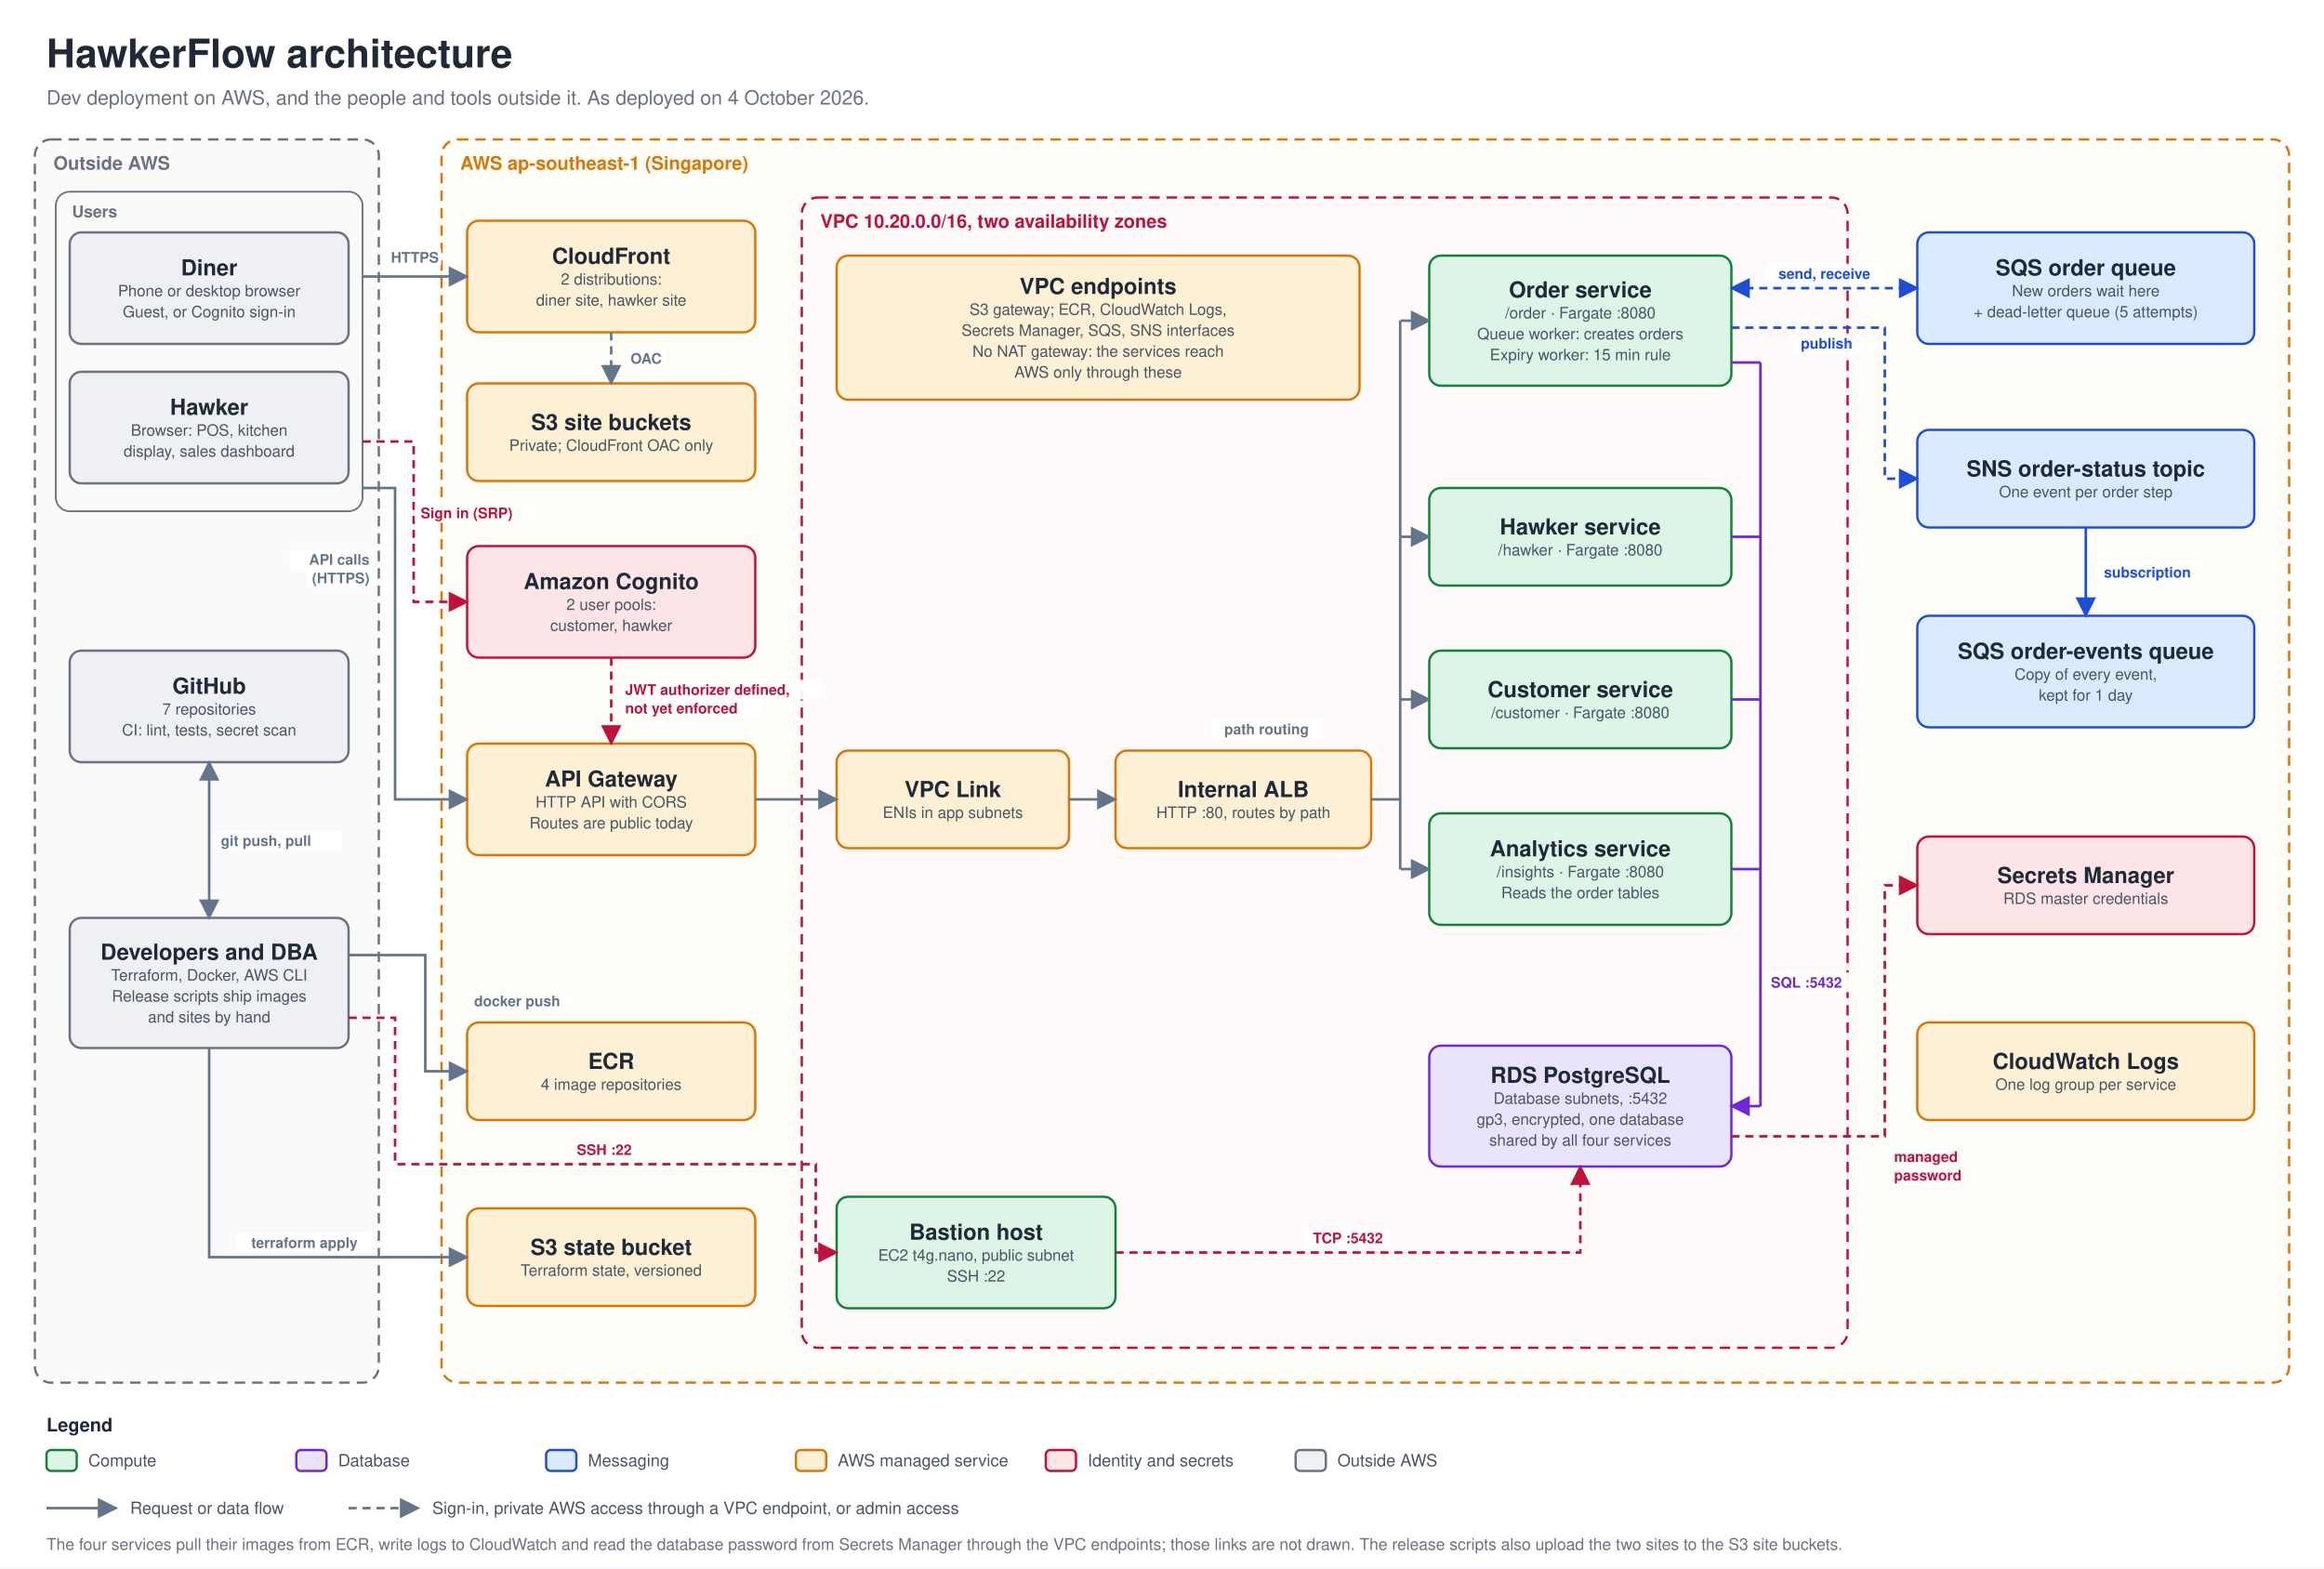
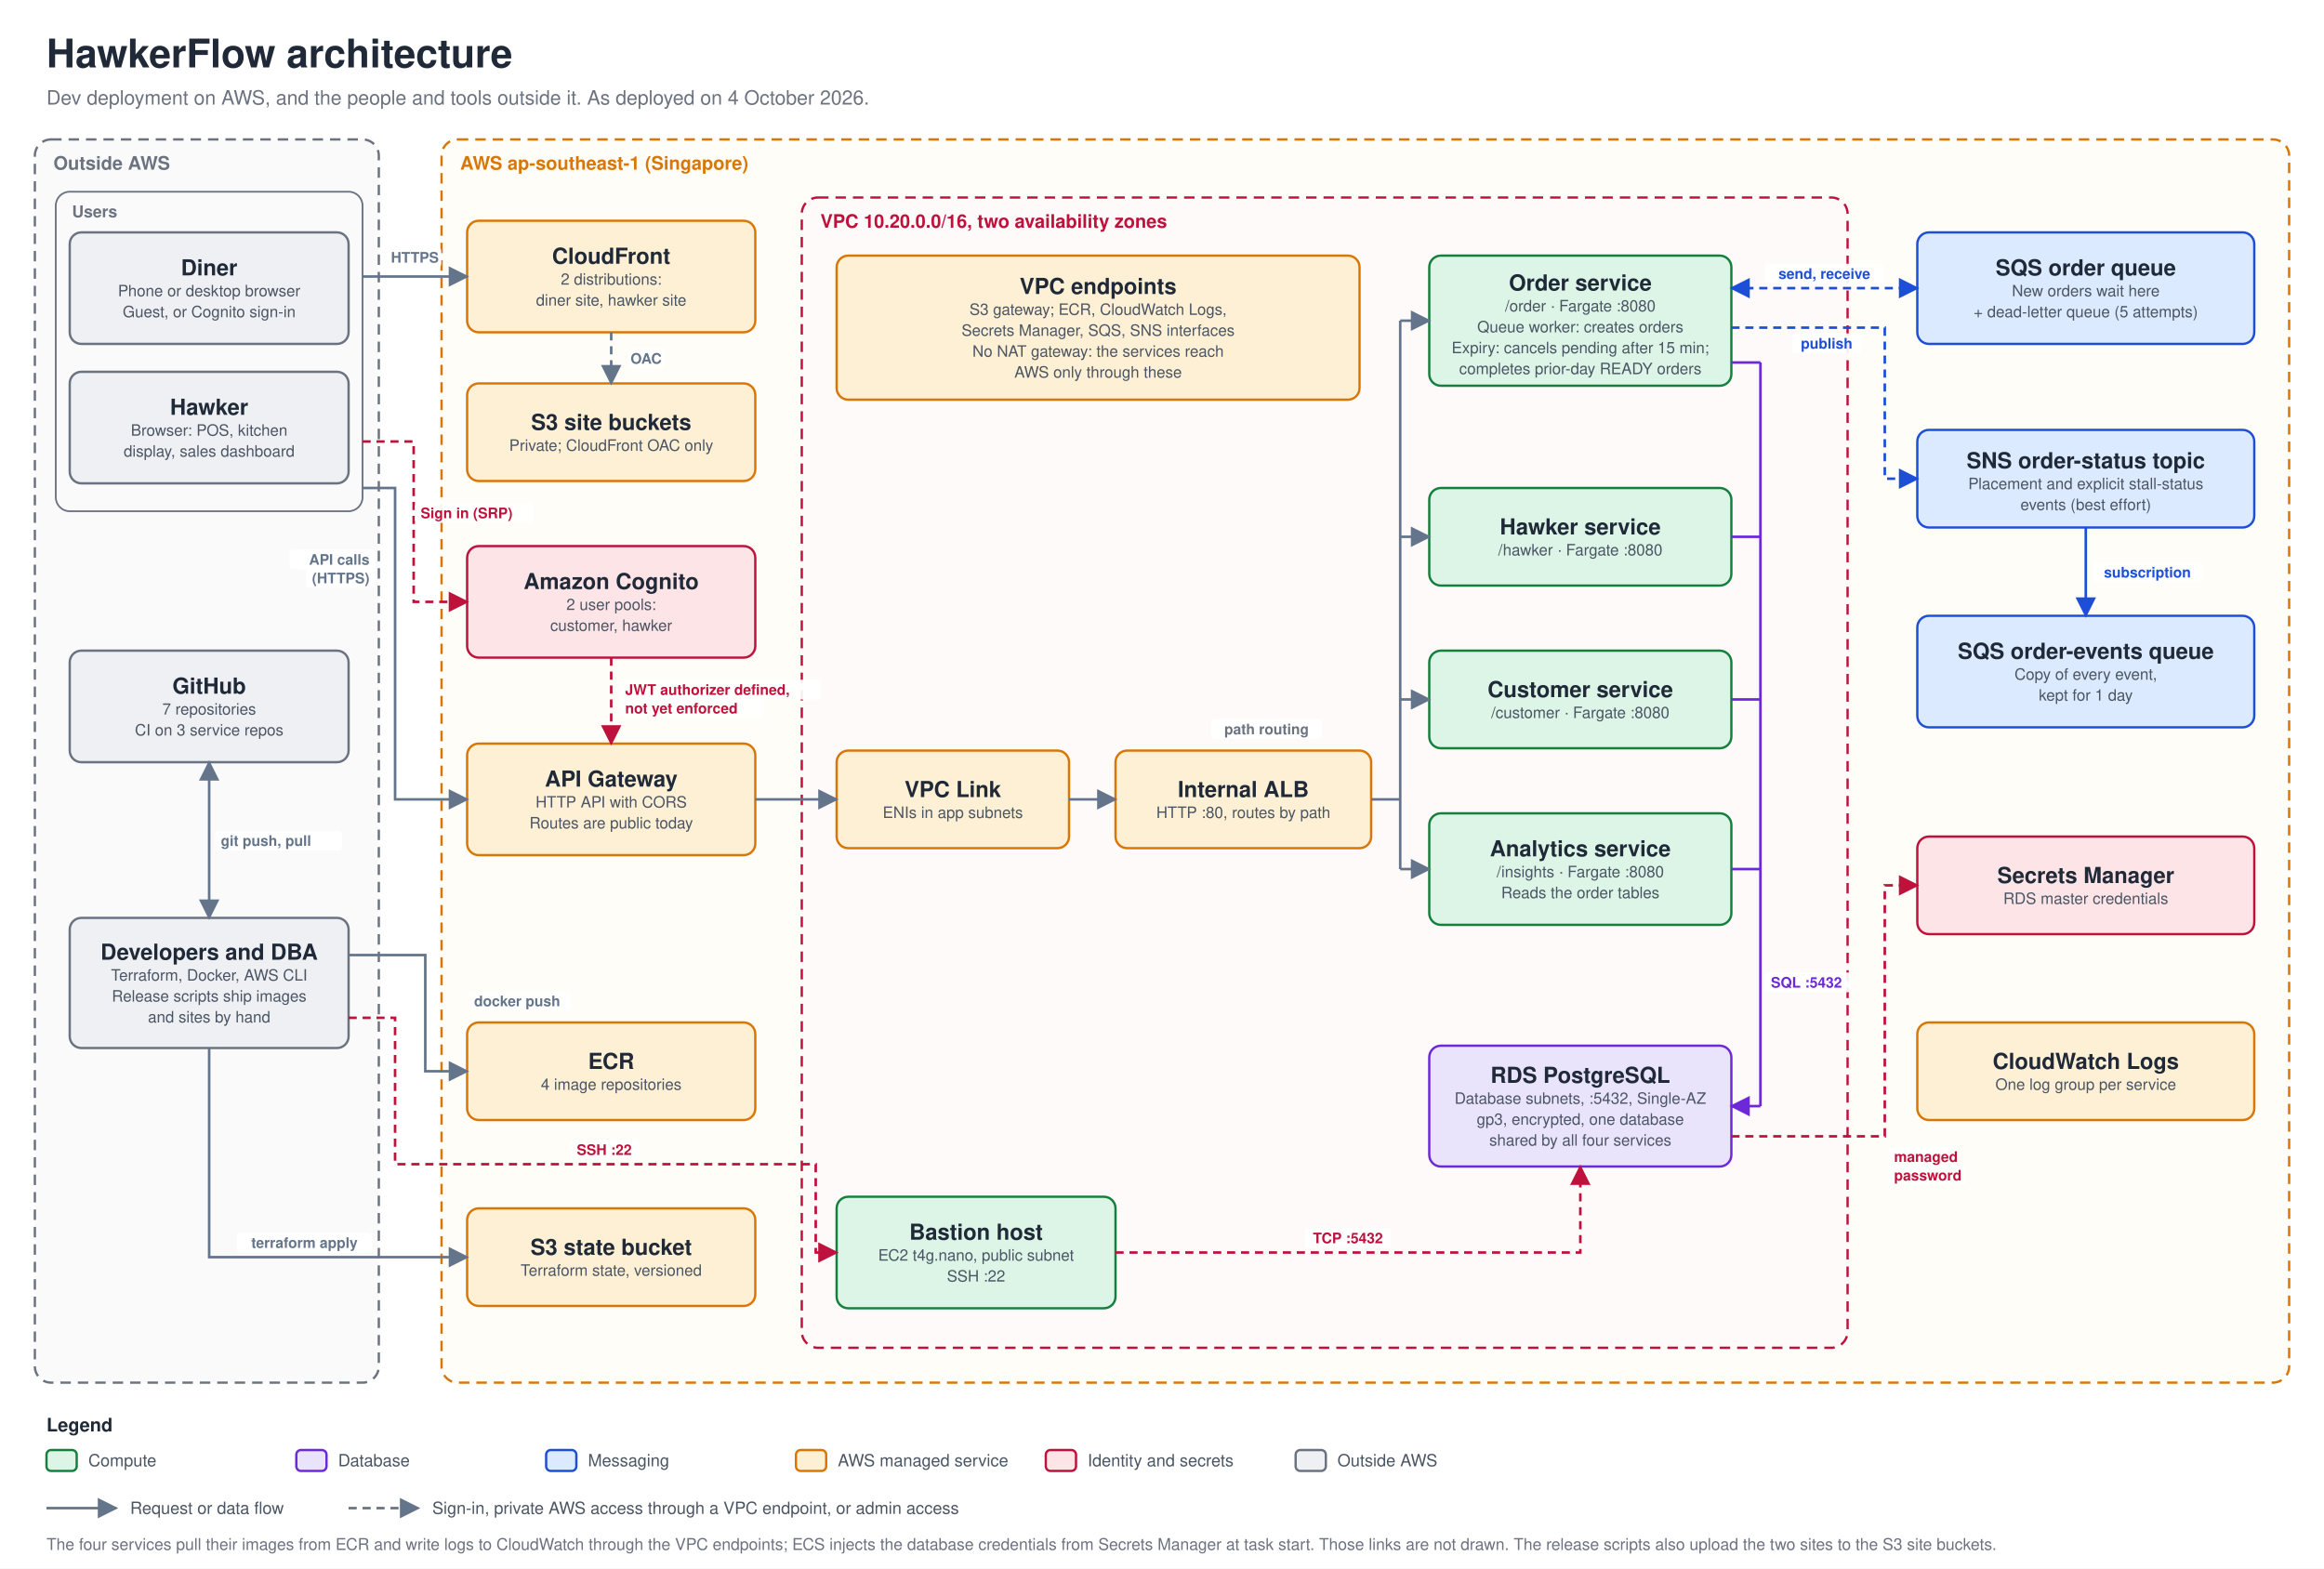
<svg xmlns="http://www.w3.org/2000/svg" viewBox="0 0 2000 1350" width="2000" height="1350" font-family="Segoe UI, Helvetica, Arial, sans-serif">
  <defs>
    <marker id="a" viewBox="0 0 10 10" refX="9" refY="5" markerWidth="8" markerHeight="8" orient="auto">
      <path d="M0 0L10 5L0 10z" fill="#64748b" />
    </marker>
    <marker id="as" viewBox="0 0 10 10" refX="1" refY="5" markerWidth="8" markerHeight="8" orient="auto">
      <path d="M10 0L0 5L10 10z" fill="#64748b" />
    </marker>
    <marker id="r" viewBox="0 0 10 10" refX="9" refY="5" markerWidth="8" markerHeight="8" orient="auto">
      <path d="M0 0L10 5L0 10z" fill="#be123c" />
    </marker>
    <marker id="rs" viewBox="0 0 10 10" refX="1" refY="5" markerWidth="8" markerHeight="8" orient="auto">
      <path d="M10 0L0 5L10 10z" fill="#be123c" />
    </marker>
    <marker id="b" viewBox="0 0 10 10" refX="9" refY="5" markerWidth="8" markerHeight="8" orient="auto">
      <path d="M0 0L10 5L0 10z" fill="#1d4ed8" />
    </marker>
    <marker id="bs" viewBox="0 0 10 10" refX="1" refY="5" markerWidth="8" markerHeight="8" orient="auto">
      <path d="M10 0L0 5L10 10z" fill="#1d4ed8" />
    </marker>
    <marker id="g" viewBox="0 0 10 10" refX="9" refY="5" markerWidth="8" markerHeight="8" orient="auto">
      <path d="M0 0L10 5L0 10z" fill="#15803d" />
    </marker>
    <marker id="gs" viewBox="0 0 10 10" refX="1" refY="5" markerWidth="8" markerHeight="8" orient="auto">
      <path d="M10 0L0 5L10 10z" fill="#15803d" />
    </marker>
    <marker id="p" viewBox="0 0 10 10" refX="9" refY="5" markerWidth="8" markerHeight="8" orient="auto">
      <path d="M0 0L10 5L0 10z" fill="#6d28d9" />
    </marker>
    <marker id="ps" viewBox="0 0 10 10" refX="1" refY="5" markerWidth="8" markerHeight="8" orient="auto">
      <path d="M10 0L0 5L10 10z" fill="#6d28d9" />
    </marker>
  </defs>
  <rect width="2000" height="1350" fill="#ffffff" />
  <text x="40" y="58" font-size="34" font-weight="800" fill="#1f2937">HawkerFlow architecture</text>
  <text x="40" y="90" font-size="17" fill="#6b7280">Dev deployment on AWS, and the people and tools outside it. As deployed on 4 October 2026.</text>
  <rect x="30" y="120" width="296" height="1070" rx="14" fill="#fafafb" stroke="#6b7280" stroke-width="2" stroke-dasharray="9 6" />
  <text x="46" y="146" font-size="16" font-weight="700" fill="#6b7280">Outside AWS</text>
  <rect x="380" y="120" width="1590" height="1070" rx="14" fill="#fffdf8" stroke="#d97706" stroke-width="2" stroke-dasharray="9 6" />
  <text x="396" y="146" font-size="16" font-weight="700" fill="#d97706">AWS ap-southeast-1 (Singapore)</text>
  <rect x="690" y="170" width="900" height="990" rx="14" fill="#fffafa" stroke="#be123c" stroke-width="2" stroke-dasharray="9 6" />
  <text x="706" y="196" font-size="16" font-weight="700" fill="#be123c">VPC 10.20.0.0/16, two availability zones</text>
  <rect x="48" y="165" width="264" height="275" rx="12" fill="none" stroke="#6b7280" stroke-width="1.5" />
  <text x="62" y="187" font-size="14" font-weight="700" fill="#6b7280">Users</text>
  <rect x="60" y="200" width="240" height="96" rx="10" fill="#eef0f4" stroke="#6b7280" stroke-width="2" />
  <text x="180" y="237" text-anchor="middle" font-size="19" font-weight="700" fill="#1f2937">Diner</text>
  <text x="180" y="255" text-anchor="middle" font-size="13.5" fill="#4b5563">Phone or desktop browser</text>
  <text x="180" y="273" text-anchor="middle" font-size="13.5" fill="#4b5563">Guest, or Cognito sign-in</text>
  <rect x="60" y="320" width="240" height="96" rx="10" fill="#eef0f4" stroke="#6b7280" stroke-width="2" />
  <text x="180" y="357" text-anchor="middle" font-size="19" font-weight="700" fill="#1f2937">Hawker</text>
  <text x="180" y="375" text-anchor="middle" font-size="13.5" fill="#4b5563">Browser: POS, kitchen</text>
  <text x="180" y="393" text-anchor="middle" font-size="13.5" fill="#4b5563">display, sales dashboard</text>
  <rect x="60" y="560" width="240" height="96" rx="10" fill="#eef0f4" stroke="#6b7280" stroke-width="2" />
  <text x="180" y="597" text-anchor="middle" font-size="19" font-weight="700" fill="#1f2937">GitHub</text>
  <text x="180" y="615" text-anchor="middle" font-size="13.5" fill="#4b5563">7 repositories</text>
-   <text x="180" y="633" text-anchor="middle" font-size="13.5" fill="#4b5563">CI: lint, tests, secret scan</text>
+   <text x="180" y="633" text-anchor="middle" font-size="13.5" fill="#4b5563">CI on 3 service repos</text>
  <rect x="60" y="790" width="240" height="112" rx="10" fill="#eef0f4" stroke="#6b7280" stroke-width="2" />
  <text x="180" y="826" text-anchor="middle" font-size="19" font-weight="700" fill="#1f2937">Developers and DBA</text>
  <text x="180" y="844" text-anchor="middle" font-size="13.5" fill="#4b5563">Terraform, Docker, AWS CLI</text>
  <text x="180" y="862" text-anchor="middle" font-size="13.5" fill="#4b5563">Release scripts ship images</text>
  <text x="180" y="880" text-anchor="middle" font-size="13.5" fill="#4b5563">and sites by hand</text>
  <rect x="402" y="190" width="248" height="96" rx="10" fill="#fdf0d5" stroke="#d97706" stroke-width="2" />
  <text x="526" y="227" text-anchor="middle" font-size="19" font-weight="700" fill="#1f2937">CloudFront</text>
  <text x="526" y="245" text-anchor="middle" font-size="13.5" fill="#4b5563">2 distributions:</text>
  <text x="526" y="263" text-anchor="middle" font-size="13.5" fill="#4b5563">diner site, hawker site</text>
  <rect x="402" y="330" width="248" height="84" rx="10" fill="#fdf0d5" stroke="#d97706" stroke-width="2" />
  <text x="526" y="370" text-anchor="middle" font-size="19" font-weight="700" fill="#1f2937">S3 site buckets</text>
  <text x="526" y="388" text-anchor="middle" font-size="13.5" fill="#4b5563">Private; CloudFront OAC only</text>
  <rect x="402" y="470" width="248" height="96" rx="10" fill="#fde4e7" stroke="#be123c" stroke-width="2" />
  <text x="526" y="507" text-anchor="middle" font-size="19" font-weight="700" fill="#1f2937">Amazon Cognito</text>
  <text x="526" y="525" text-anchor="middle" font-size="13.5" fill="#4b5563">2 user pools:</text>
  <text x="526" y="543" text-anchor="middle" font-size="13.5" fill="#4b5563">customer, hawker</text>
  <rect x="402" y="640" width="248" height="96" rx="10" fill="#fdf0d5" stroke="#d97706" stroke-width="2" />
  <text x="526" y="677" text-anchor="middle" font-size="19" font-weight="700" fill="#1f2937">API Gateway</text>
  <text x="526" y="695" text-anchor="middle" font-size="13.5" fill="#4b5563">HTTP API with CORS</text>
  <text x="526" y="713" text-anchor="middle" font-size="13.5" fill="#4b5563">Routes are public today</text>
  <rect x="402" y="880" width="248" height="84" rx="10" fill="#fdf0d5" stroke="#d97706" stroke-width="2" />
  <text x="526" y="920" text-anchor="middle" font-size="19" font-weight="700" fill="#1f2937">ECR</text>
  <text x="526" y="938" text-anchor="middle" font-size="13.5" fill="#4b5563">4 image repositories</text>
  <rect x="402" y="1040" width="248" height="84" rx="10" fill="#fdf0d5" stroke="#d97706" stroke-width="2" />
  <text x="526" y="1080" text-anchor="middle" font-size="19" font-weight="700" fill="#1f2937">S3 state bucket</text>
  <text x="526" y="1098" text-anchor="middle" font-size="13.5" fill="#4b5563">Terraform state, versioned</text>
  <rect x="720" y="220" width="450" height="124" rx="10" fill="#fdf0d5" stroke="#d97706" stroke-width="2" />
  <text x="945" y="253" text-anchor="middle" font-size="19" font-weight="700" fill="#1f2937">VPC endpoints</text>
  <text x="945" y="271" text-anchor="middle" font-size="13.5" fill="#4b5563">S3 gateway; ECR, CloudWatch Logs,</text>
  <text x="945" y="289" text-anchor="middle" font-size="13.5" fill="#4b5563">Secrets Manager, SQS, SNS interfaces</text>
  <text x="945" y="307" text-anchor="middle" font-size="13.5" fill="#4b5563">No NAT gateway: the services reach</text>
  <text x="945" y="325" text-anchor="middle" font-size="13.5" fill="#4b5563">AWS only through these</text>
  <rect x="720" y="646" width="200" height="84" rx="10" fill="#fdf0d5" stroke="#d97706" stroke-width="2" />
  <text x="820" y="686" text-anchor="middle" font-size="19" font-weight="700" fill="#1f2937">VPC Link</text>
  <text x="820" y="704" text-anchor="middle" font-size="13.5" fill="#4b5563">ENIs in app subnets</text>
  <rect x="960" y="646" width="220" height="84" rx="10" fill="#fdf0d5" stroke="#d97706" stroke-width="2" />
  <text x="1070" y="686" text-anchor="middle" font-size="19" font-weight="700" fill="#1f2937">Internal ALB</text>
  <text x="1070" y="704" text-anchor="middle" font-size="13.5" fill="#4b5563">HTTP :80, routes by path</text>
  <rect x="1230" y="220" width="260" height="112" rx="10" fill="#dcf5e7" stroke="#15803d" stroke-width="2" />
-   <text x="1360" y="256" text-anchor="middle" font-size="19" font-weight="700" fill="#1f2937">Order service</text>
-   <text x="1360" y="274" text-anchor="middle" font-size="13.5" fill="#4b5563">/order  ·  Fargate :8080</text>
-   <text x="1360" y="292" text-anchor="middle" font-size="13.5" fill="#4b5563">Queue worker: creates orders</text>
-   <text x="1360" y="310" text-anchor="middle" font-size="13.5" fill="#4b5563">Expiry worker: 15 min rule</text>
+   <text x="1360" y="250" text-anchor="middle" font-size="19" font-weight="700" fill="#1f2937">Order service</text>
+   <text x="1360" y="268" text-anchor="middle" font-size="13.5" fill="#4b5563">/order  ·  Fargate :8080</text>
+   <text x="1360" y="286" text-anchor="middle" font-size="13.5" fill="#4b5563">Queue worker: creates orders</text>
+   <text x="1360" y="304" text-anchor="middle" font-size="13.5" fill="#4b5563">Expiry: cancels pending after 15 min;</text>
+   <text x="1360" y="322" text-anchor="middle" font-size="13.5" fill="#4b5563">completes prior-day READY orders</text>
  <rect x="1230" y="420" width="260" height="84" rx="10" fill="#dcf5e7" stroke="#15803d" stroke-width="2" />
  <text x="1360" y="460" text-anchor="middle" font-size="19" font-weight="700" fill="#1f2937">Hawker service</text>
  <text x="1360" y="478" text-anchor="middle" font-size="13.5" fill="#4b5563">/hawker  ·  Fargate :8080</text>
  <rect x="1230" y="560" width="260" height="84" rx="10" fill="#dcf5e7" stroke="#15803d" stroke-width="2" />
  <text x="1360" y="600" text-anchor="middle" font-size="19" font-weight="700" fill="#1f2937">Customer service</text>
  <text x="1360" y="618" text-anchor="middle" font-size="13.5" fill="#4b5563">/customer  ·  Fargate :8080</text>
  <rect x="1230" y="700" width="260" height="96" rx="10" fill="#dcf5e7" stroke="#15803d" stroke-width="2" />
  <text x="1360" y="737" text-anchor="middle" font-size="19" font-weight="700" fill="#1f2937">Analytics service</text>
  <text x="1360" y="755" text-anchor="middle" font-size="13.5" fill="#4b5563">/insights  ·  Fargate :8080</text>
  <text x="1360" y="773" text-anchor="middle" font-size="13.5" fill="#4b5563">Reads the order tables</text>
  <rect x="1230" y="900" width="260" height="104" rx="10" fill="#e9e3fb" stroke="#6d28d9" stroke-width="2" />
  <text x="1360" y="932" text-anchor="middle" font-size="19" font-weight="700" fill="#1f2937">RDS PostgreSQL</text>
-   <text x="1360" y="950" text-anchor="middle" font-size="13.5" fill="#4b5563">Database subnets, :5432</text>
+   <text x="1360" y="950" text-anchor="middle" font-size="13.5" fill="#4b5563">Database subnets, :5432, Single-AZ</text>
  <text x="1360" y="968" text-anchor="middle" font-size="13.5" fill="#4b5563">gp3, encrypted, one database</text>
  <text x="1360" y="986" text-anchor="middle" font-size="13.5" fill="#4b5563">shared by all four services</text>
  <rect x="720" y="1030" width="240" height="96" rx="10" fill="#dcf5e7" stroke="#15803d" stroke-width="2" />
  <text x="840" y="1067" text-anchor="middle" font-size="19" font-weight="700" fill="#1f2937">Bastion host</text>
  <text x="840" y="1085" text-anchor="middle" font-size="13.5" fill="#4b5563">EC2 t4g.nano, public subnet</text>
  <text x="840" y="1103" text-anchor="middle" font-size="13.5" fill="#4b5563">SSH :22</text>
  <rect x="1650" y="200" width="290" height="96" rx="10" fill="#dbeafe" stroke="#1d4ed8" stroke-width="2" />
  <text x="1795" y="237" text-anchor="middle" font-size="19" font-weight="700" fill="#1f2937">SQS order queue</text>
  <text x="1795" y="255" text-anchor="middle" font-size="13.5" fill="#4b5563">New orders wait here</text>
  <text x="1795" y="273" text-anchor="middle" font-size="13.5" fill="#4b5563">+ dead-letter queue (5 attempts)</text>
  <rect x="1650" y="370" width="290" height="84" rx="10" fill="#dbeafe" stroke="#1d4ed8" stroke-width="2" />
-   <text x="1795" y="410" text-anchor="middle" font-size="19" font-weight="700" fill="#1f2937">SNS order-status topic</text>
-   <text x="1795" y="428" text-anchor="middle" font-size="13.5" fill="#4b5563">One event per order step</text>
+   <text x="1795" y="403" text-anchor="middle" font-size="19" font-weight="700" fill="#1f2937">SNS order-status topic</text>
+   <text x="1795" y="421" text-anchor="middle" font-size="13.5" fill="#4b5563">Placement and explicit stall-status</text>
+   <text x="1795" y="439" text-anchor="middle" font-size="13.5" fill="#4b5563">events (best effort)</text>
  <rect x="1650" y="530" width="290" height="96" rx="10" fill="#dbeafe" stroke="#1d4ed8" stroke-width="2" />
  <text x="1795" y="567" text-anchor="middle" font-size="19" font-weight="700" fill="#1f2937">SQS order-events queue</text>
  <text x="1795" y="585" text-anchor="middle" font-size="13.5" fill="#4b5563">Copy of every event,</text>
  <text x="1795" y="603" text-anchor="middle" font-size="13.5" fill="#4b5563">kept for 1 day</text>
  <rect x="1650" y="720" width="290" height="84" rx="10" fill="#fde4e7" stroke="#be123c" stroke-width="2" />
  <text x="1795" y="760" text-anchor="middle" font-size="19" font-weight="700" fill="#1f2937">Secrets Manager</text>
  <text x="1795" y="778" text-anchor="middle" font-size="13.5" fill="#4b5563">RDS master credentials</text>
  <rect x="1650" y="880" width="290" height="84" rx="10" fill="#fdf0d5" stroke="#d97706" stroke-width="2" />
  <text x="1795" y="920" text-anchor="middle" font-size="19" font-weight="700" fill="#1f2937">CloudWatch Logs</text>
  <text x="1795" y="938" text-anchor="middle" font-size="13.5" fill="#4b5563">One log group per service</text>
  <path d="M312 238 L402 238" fill="none" stroke="#64748b" stroke-width="2.2" marker-end="url(#a)" />
  <rect x="334.25" y="213" width="45.5" height="17" rx="3" fill="#ffffff" opacity="0.92" />
  <text x="357" y="226" text-anchor="middle" font-size="12.5" font-weight="600" fill="#64748b">HTTPS</text>
  <path d="M312 380 L356 380 L356 518 L402 518" fill="none" stroke="#be123c" stroke-width="2.2" stroke-dasharray="7 5" marker-end="url(#r)" />
  <rect x="357" y="433" width="102.3" height="17" rx="3" fill="#ffffff" opacity="0.92" />
  <text x="362" y="446" text-anchor="start" font-size="12.5" font-weight="600" fill="#be123c">Sign in (SRP)</text>
  <path d="M312 420 L340 420 L340 688 L402 688" fill="none" stroke="#64748b" stroke-width="2.2" marker-end="url(#a)" />
  <rect x="249.1" y="473" width="73.9" height="17" rx="3" fill="#ffffff" opacity="0.92" />
  <text x="318" y="486" text-anchor="end" font-size="12.5" font-weight="600" fill="#64748b">API calls</text>
  <rect x="263.3" y="489" width="59.7" height="17" rx="3" fill="#ffffff" opacity="0.92" />
  <text x="318" y="502" text-anchor="end" font-size="12.5" font-weight="600" fill="#64748b">(HTTPS)</text>
  <path d="M526 286 L526 330" fill="none" stroke="#64748b" stroke-width="2.2" stroke-dasharray="7 5" marker-end="url(#a)" />
  <rect x="540.35" y="300" width="31.3" height="17" rx="3" fill="#ffffff" opacity="0.92" />
  <text x="556" y="313" text-anchor="middle" font-size="12.5" font-weight="600" fill="#64748b">OAC</text>
  <path d="M526 566 L526 640" fill="none" stroke="#be123c" stroke-width="2.2" stroke-dasharray="7 5" marker-end="url(#r)" />
  <rect x="533" y="585" width="173.3" height="17" rx="3" fill="#ffffff" opacity="0.92" />
  <text x="538" y="598" text-anchor="start" font-size="12.5" font-weight="600" fill="#be123c">JWT authorizer defined,</text>
  <rect x="533" y="601" width="123.6" height="17" rx="3" fill="#ffffff" opacity="0.92" />
  <text x="538" y="614" text-anchor="start" font-size="12.5" font-weight="600" fill="#be123c">not yet enforced</text>
  <path d="M650 688 L720 688" fill="none" stroke="#64748b" stroke-width="2.2" marker-end="url(#a)" />
  <path d="M920 688 L960 688" fill="none" stroke="#64748b" stroke-width="2.2" marker-end="url(#a)" />
  <path d="M1180 688 L1205 688 M1205 276 L1205 748" fill="none" stroke="#64748b" stroke-width="2.2" />
  <path d="M1205 276 L1230 276" fill="none" stroke="#64748b" stroke-width="2.2" marker-end="url(#a)" />
  <path d="M1205 462 L1230 462" fill="none" stroke="#64748b" stroke-width="2.2" marker-end="url(#a)" />
  <path d="M1205 602 L1230 602" fill="none" stroke="#64748b" stroke-width="2.2" marker-end="url(#a)" />
  <path d="M1205 748 L1230 748" fill="none" stroke="#64748b" stroke-width="2.2" marker-end="url(#a)" />
  <rect x="1042.4" y="619" width="95.2" height="17" rx="3" fill="#ffffff" opacity="0.92" />
  <text x="1090" y="632" text-anchor="middle" font-size="12.5" font-weight="600" fill="#6b7280">path routing</text>
  <path d="M1490 312 L1515 312 M1490 462 L1515 462 M1490 602 L1515 602 M1490 748 L1515 748 M1515 312 L1515 952" fill="none" stroke="#6d28d9" stroke-width="2.2" />
  <path d="M1515 952 L1490 952" fill="none" stroke="#6d28d9" stroke-width="2.2" marker-end="url(#p)" />
  <rect x="1519" y="837" width="73.9" height="17" rx="3" fill="#ffffff" opacity="0.92" />
  <text x="1524" y="850" text-anchor="start" font-size="12.5" font-weight="600" fill="#6d28d9">SQL :5432</text>
  <path d="M1490 248 L1650 248" fill="none" stroke="#1d4ed8" stroke-width="2.2" stroke-dasharray="7 5" marker-end="url(#b)" marker-start="url(#bs)" />
  <rect x="1518.85" y="227" width="102.3" height="17" rx="3" fill="#ffffff" opacity="0.92" />
  <text x="1570" y="240" text-anchor="middle" font-size="12.5" font-weight="600" fill="#1d4ed8">send, receive</text>
  <path d="M1490 282 L1622 282 L1622 412 L1650 412" fill="none" stroke="#1d4ed8" stroke-width="2.2" stroke-dasharray="7 5" marker-end="url(#b)" />
  <rect x="1542.15" y="287" width="59.7" height="17" rx="3" fill="#ffffff" opacity="0.92" />
  <text x="1572" y="300" text-anchor="middle" font-size="12.5" font-weight="600" fill="#1d4ed8">publish</text>
  <path d="M1795 454 L1795 530" fill="none" stroke="#1d4ed8" stroke-width="2.2" marker-end="url(#b)" />
  <rect x="1800.4" y="484" width="95.2" height="17" rx="3" fill="#ffffff" opacity="0.92" />
  <text x="1848" y="497" text-anchor="middle" font-size="12.5" font-weight="600" fill="#1d4ed8">subscription</text>
  <path d="M1490 978 L1622 978 L1622 762 L1650 762" fill="none" stroke="#be123c" stroke-width="2.2" stroke-dasharray="7 5" marker-end="url(#r)" />
  <rect x="1625" y="987" width="59.7" height="17" rx="3" fill="#ffffff" opacity="0.92" />
  <text x="1630" y="1000" text-anchor="start" font-size="12.5" font-weight="600" fill="#be123c">managed</text>
  <rect x="1625" y="1003" width="66.8" height="17" rx="3" fill="#ffffff" opacity="0.92" />
  <text x="1630" y="1016" text-anchor="start" font-size="12.5" font-weight="600" fill="#be123c">password</text>
  <path d="M960 1078 L1360 1078 L1360 1004" fill="none" stroke="#be123c" stroke-width="2.2" stroke-dasharray="7 5" marker-end="url(#r)" />
  <rect x="1123.05" y="1057" width="73.9" height="17" rx="3" fill="#ffffff" opacity="0.92" />
  <text x="1160" y="1070" text-anchor="middle" font-size="12.5" font-weight="600" fill="#be123c">TCP :5432</text>
  <path d="M180 790 L180 656" fill="none" stroke="#64748b" stroke-width="2.2" marker-end="url(#a)" marker-start="url(#as)" />
  <rect x="185" y="715" width="109.4" height="17" rx="3" fill="#ffffff" opacity="0.92" />
  <text x="190" y="728" text-anchor="start" font-size="12.5" font-weight="600" fill="#64748b">git push, pull</text>
  <path d="M300 822 L366 822 L366 922 L402 922" fill="none" stroke="#64748b" stroke-width="2.2" marker-end="url(#a)" />
  <rect x="403" y="853" width="88.1" height="17" rx="3" fill="#ffffff" opacity="0.92" />
  <text x="408" y="866" text-anchor="start" font-size="12.5" font-weight="600" fill="#64748b">docker push</text>
  <path d="M300 876 L340 876 L340 1002 L702 1002 L702 1078 L720 1078" fill="none" stroke="#be123c" stroke-width="2.2" stroke-dasharray="7 5" marker-end="url(#r)" />
  <rect x="490.15" y="981" width="59.7" height="17" rx="3" fill="#ffffff" opacity="0.92" />
  <text x="520" y="994" text-anchor="middle" font-size="12.5" font-weight="600" fill="#be123c">SSH :22</text>
  <path d="M180 902 L180 1082 L402 1082" fill="none" stroke="#64748b" stroke-width="2.2" marker-end="url(#a)" />
  <rect x="203.75" y="1061" width="116.5" height="17" rx="3" fill="#ffffff" opacity="0.92" />
  <text x="262" y="1074" text-anchor="middle" font-size="12.5" font-weight="600" fill="#64748b">terraform apply</text>
  <text x="40" y="1232" font-size="16" font-weight="700" fill="#1f2937">Legend</text>
  <rect x="40" y="1248" width="26" height="18" rx="4" fill="#dcf5e7" stroke="#15803d" stroke-width="2" />
  <text x="76" y="1262" font-size="14.5" fill="#4b5563">Compute</text>
  <rect x="255" y="1248" width="26" height="18" rx="4" fill="#e9e3fb" stroke="#6d28d9" stroke-width="2" />
  <text x="291" y="1262" font-size="14.5" fill="#4b5563">Database</text>
  <rect x="470" y="1248" width="26" height="18" rx="4" fill="#dbeafe" stroke="#1d4ed8" stroke-width="2" />
  <text x="506" y="1262" font-size="14.5" fill="#4b5563">Messaging</text>
  <rect x="685" y="1248" width="26" height="18" rx="4" fill="#fdf0d5" stroke="#d97706" stroke-width="2" />
  <text x="721" y="1262" font-size="14.5" fill="#4b5563">AWS managed service</text>
  <rect x="900" y="1248" width="26" height="18" rx="4" fill="#fde4e7" stroke="#be123c" stroke-width="2" />
  <text x="936" y="1262" font-size="14.5" fill="#4b5563">Identity and secrets</text>
  <rect x="1115" y="1248" width="26" height="18" rx="4" fill="#eef0f4" stroke="#6b7280" stroke-width="2" />
  <text x="1151" y="1262" font-size="14.5" fill="#4b5563">Outside AWS</text>
  <path d="M40 1298 L100 1298" stroke="#64748b" stroke-width="2.2" marker-end="url(#a)" />
  <text x="112" y="1303" font-size="14.5" fill="#4b5563">Request or data flow</text>
  <path d="M300 1298 L360 1298" stroke="#64748b" stroke-width="2.2" stroke-dasharray="7 5" marker-end="url(#a)" />
  <text x="372" y="1303" font-size="14.5" fill="#4b5563">Sign-in, private AWS access through a VPC endpoint, or admin access</text>
-   <text x="40" y="1334" font-size="14" fill="#6b7280">The four services pull their images from ECR, write logs to CloudWatch and read the database password from Secrets Manager through the VPC endpoints; those links are not drawn. The release scripts also upload the two sites to the S3 site buckets.</text>
+   <text x="40" y="1334" font-size="14" fill="#6b7280">The four services pull their images from ECR and write logs to CloudWatch through the VPC endpoints; ECS injects the database credentials from Secrets Manager at task start. Those links are not drawn. The release scripts also upload the two sites to the S3 site buckets.</text>
</svg>
